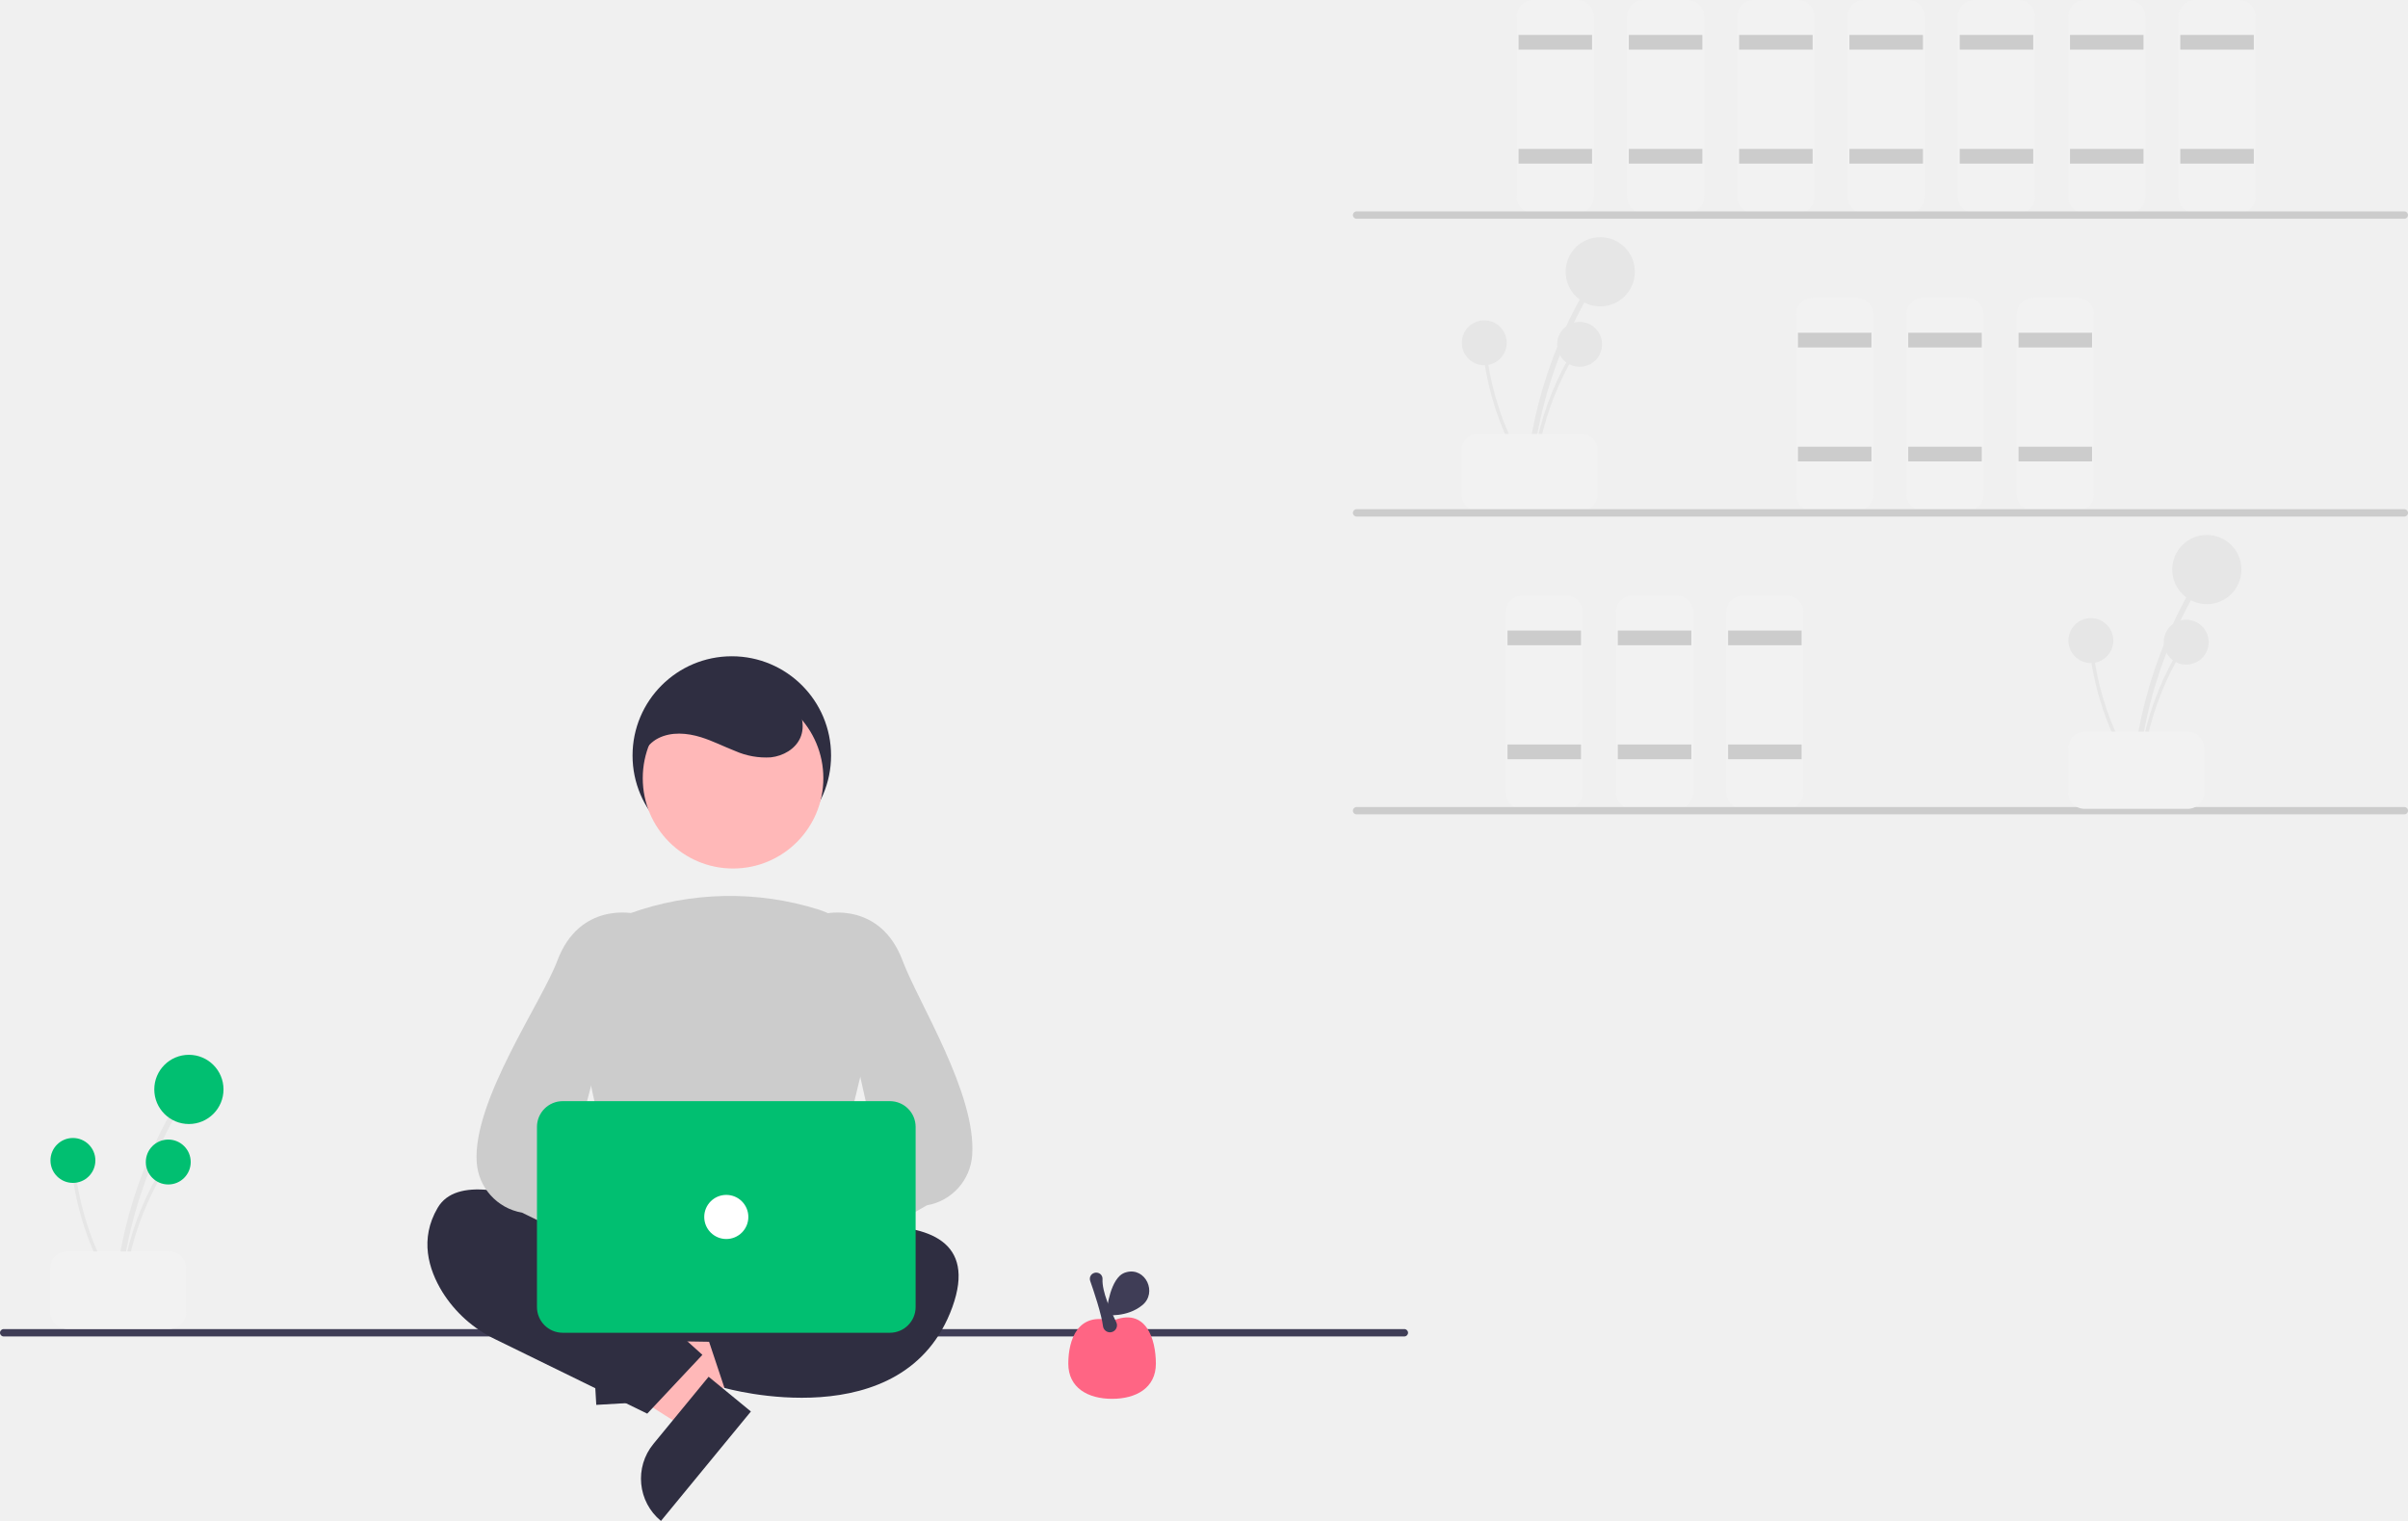
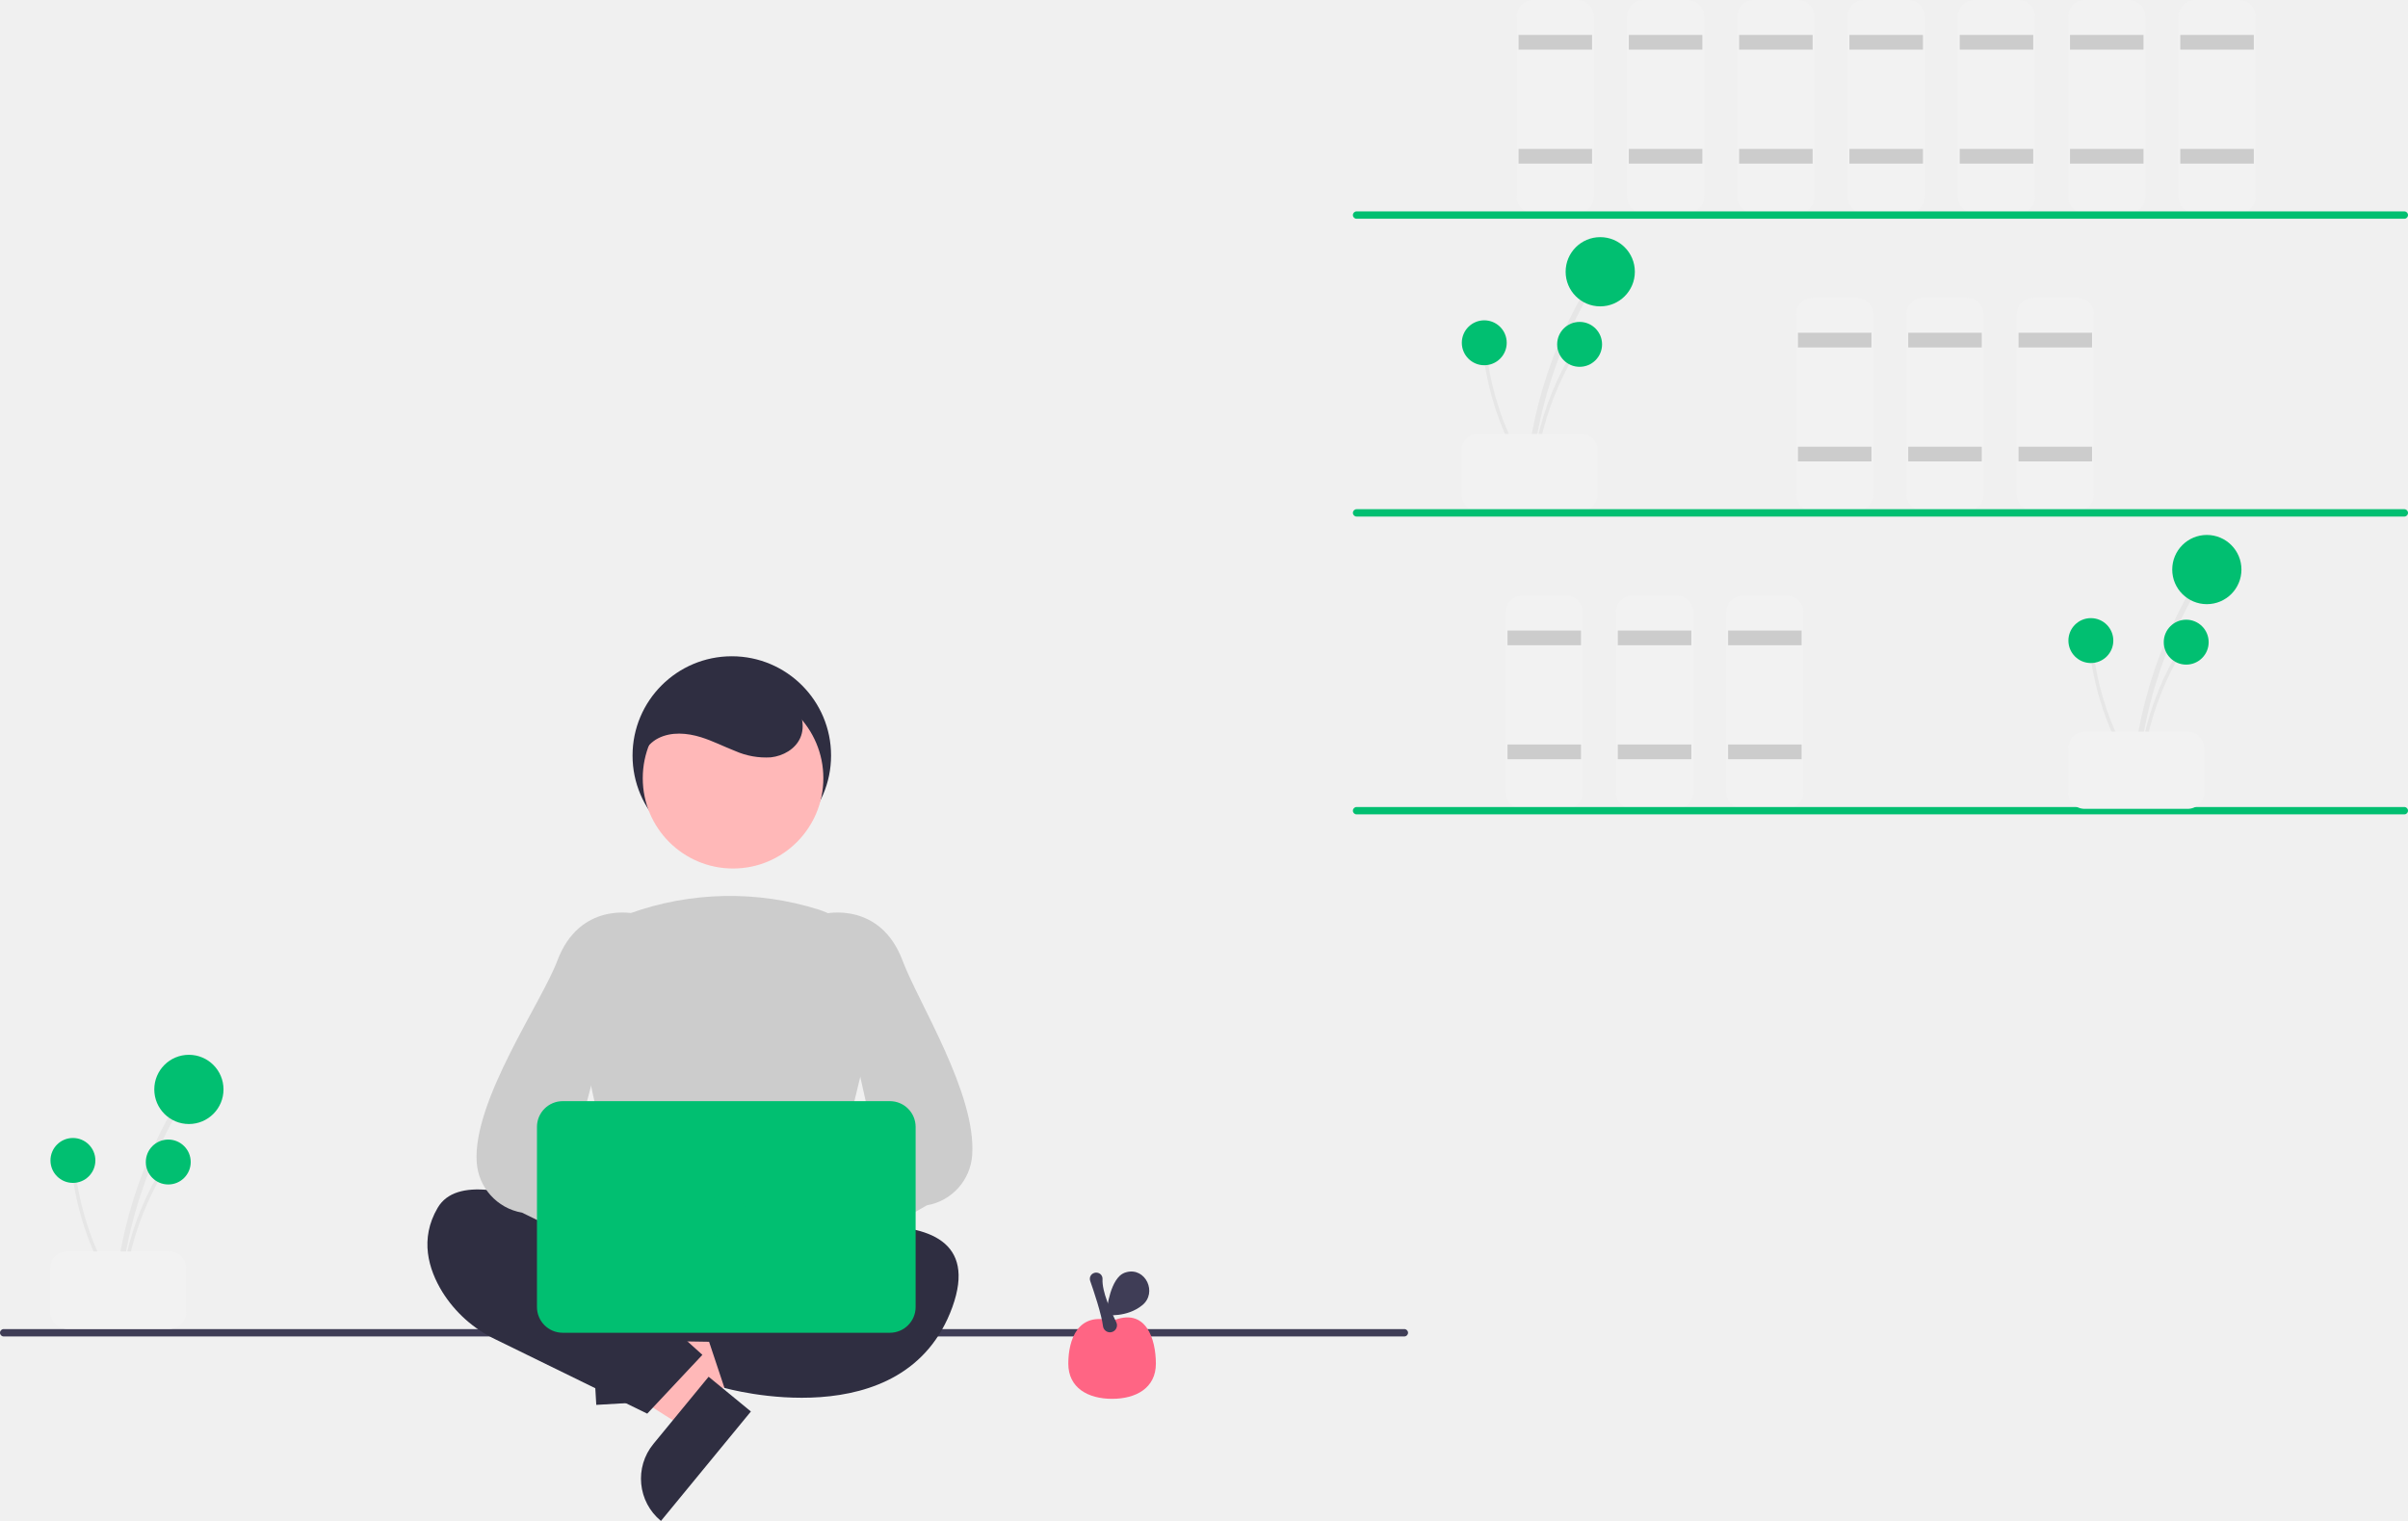
<svg xmlns="http://www.w3.org/2000/svg" id="e4e579b4-5122-4d29-876c-085905a2d49a" data-name="Layer 1" width="655" height="413.68" viewBox="0 0 655 413.68">
  <path d="M689.063,372.583a122.041,122.041,0,0,1,10.101-38.517q2.28-5.092,5.018-9.961a.744.744,0,0,0-1.284-.75,123.729,123.729,0,0,0-13.768,37.982q-1.034,5.584-1.554,11.246c-.088.952,1.399.946,1.486,0Z" transform="translate(-272.5 -243.1602)" fill="#e6e6e6" />
-   <circle cx="435.282" cy="73.914" r="9.414" fill="#e6e6e6" />
+   <circle cx="435.282" cy="73.914" r="9.414" fill="#01bf71" />
  <path d="M690.026,372.833a79.174,79.174,0,0,1,6.553-24.988q1.479-3.304,3.255-6.462a.483.483,0,0,0-.833-.487,80.268,80.268,0,0,0-8.932,24.641q-.671,3.622-1.008,7.296c-.057.618.908.614.964,0Z" transform="translate(-272.5 -243.1602)" fill="#e6e6e6" />
-   <circle cx="429.67" cy="93.662" r="6.108" fill="#e6e6e6" />
+   <circle cx="429.67" cy="93.662" r="6.108" fill="#01bf71" />
  <path d="M688.809,372.257a79.174,79.174,0,0,1-10.202-23.733q-.866-3.515-1.408-7.097a.483.483,0,0,0-.956.128,80.268,80.268,0,0,0,8.113,24.922q1.699,3.269,3.693,6.373c.335.522,1.093-.074.76-.593Z" transform="translate(-272.5 -243.1602)" fill="#e6e6e6" />
-   <circle cx="403.735" cy="93.233" r="6.108" fill="#e6e6e6" />
+   <circle cx="403.735" cy="93.233" r="6.108" fill="#01bf71" />
  <path d="M670.059,377.66v-12a4.505,4.505,0,0,1,4.5-4.5h28a4.505,4.505,0,0,1,4.5,4.5v12a4.505,4.505,0,0,1-4.5,4.5h-28A4.505,4.505,0,0,1,670.059,377.66Z" transform="translate(-272.5 -243.1602)" fill="#f2f2f2" style="isolation:isolate" />
  <path d="M701.559,301.16h-12a4.505,4.505,0,0,1-4.5-4.5v-49a4.505,4.505,0,0,1,4.5-4.5h12a4.505,4.505,0,0,1,4.5,4.5v49A4.505,4.505,0,0,1,701.559,301.16Z" transform="translate(-272.5 -243.1602)" fill="#f2f2f2" style="isolation:isolate" />
  <rect x="413.059" y="9.5" width="20" height="4" fill="#ccc" />
  <rect x="413.059" y="40.5" width="20" height="4" fill="#ccc" />
  <path d="M731.559,301.16h-12a4.505,4.505,0,0,1-4.5-4.5v-49a4.505,4.505,0,0,1,4.5-4.5h12a4.505,4.505,0,0,1,4.5,4.5v49A4.505,4.505,0,0,1,731.559,301.16Z" transform="translate(-272.5 -243.1602)" fill="#f2f2f2" style="isolation:isolate" />
  <rect x="443.059" y="9.5" width="20" height="4" fill="#ccc" />
  <rect x="443.059" y="40.5" width="20" height="4" fill="#ccc" />
  <path d="M761.559,301.16h-12a4.505,4.505,0,0,1-4.5-4.5v-49a4.505,4.505,0,0,1,4.5-4.5h12a4.505,4.505,0,0,1,4.5,4.5v49A4.505,4.505,0,0,1,761.559,301.16Z" transform="translate(-272.5 -243.1602)" fill="#f2f2f2" style="isolation:isolate" />
  <rect x="473.059" y="9.5" width="20" height="4" fill="#ccc" />
  <rect x="473.059" y="40.5" width="20" height="4" fill="#ccc" />
  <path d="M777.559,382.16h-12a4.505,4.505,0,0,1-4.5-4.5v-49a4.505,4.505,0,0,1,4.5-4.5h12a4.505,4.505,0,0,1,4.5,4.5v49A4.505,4.505,0,0,1,777.559,382.16Z" transform="translate(-272.5 -243.1602)" fill="#f2f2f2" style="isolation:isolate" />
  <rect x="489.059" y="90.5" width="20" height="4" fill="#ccc" />
  <rect x="489.059" y="121.5" width="20" height="4" fill="#ccc" />
  <path d="M807.559,382.16h-12a4.505,4.505,0,0,1-4.5-4.5v-49a4.505,4.505,0,0,1,4.5-4.5h12a4.505,4.505,0,0,1,4.5,4.5v49A4.505,4.505,0,0,1,807.559,382.16Z" transform="translate(-272.5 -243.1602)" fill="#f2f2f2" style="isolation:isolate" />
  <rect x="519.059" y="90.5" width="20" height="4" fill="#ccc" />
  <rect x="519.059" y="121.5" width="20" height="4" fill="#ccc" />
  <path d="M837.559,382.16h-12a4.505,4.505,0,0,1-4.5-4.5v-49a4.505,4.505,0,0,1,4.5-4.5h12a4.505,4.505,0,0,1,4.5,4.5v49A4.505,4.505,0,0,1,837.559,382.16Z" transform="translate(-272.5 -243.1602)" fill="#f2f2f2" style="isolation:isolate" />
  <rect x="549.059" y="90.5" width="20" height="4" fill="#ccc" />
  <rect x="549.059" y="121.5" width="20" height="4" fill="#ccc" />
  <path d="M698.559,463.16h-12a4.505,4.505,0,0,1-4.5-4.5v-49a4.505,4.505,0,0,1,4.5-4.5h12a4.505,4.505,0,0,1,4.5,4.5v49A4.505,4.505,0,0,1,698.559,463.16Z" transform="translate(-272.5 -243.1602)" fill="#f2f2f2" style="isolation:isolate" />
  <rect x="410.059" y="171.5" width="20" height="4" fill="#ccc" />
  <rect x="410.059" y="202.5" width="20" height="4" fill="#ccc" />
  <path d="M728.559,463.16h-12a4.505,4.505,0,0,1-4.5-4.5v-49a4.505,4.505,0,0,1,4.5-4.5h12a4.505,4.505,0,0,1,4.5,4.5v49A4.505,4.505,0,0,1,728.559,463.16Z" transform="translate(-272.5 -243.1602)" fill="#f2f2f2" style="isolation:isolate" />
  <rect x="440.059" y="171.5" width="20" height="4" fill="#ccc" />
  <rect x="440.059" y="202.5" width="20" height="4" fill="#ccc" />
  <path d="M758.559,463.16h-12a4.505,4.505,0,0,1-4.5-4.5v-49a4.505,4.505,0,0,1,4.5-4.5h12a4.505,4.505,0,0,1,4.5,4.5v49A4.505,4.505,0,0,1,758.559,463.16Z" transform="translate(-272.5 -243.1602)" fill="#f2f2f2" style="isolation:isolate" />
  <rect x="470.059" y="171.5" width="20" height="4" fill="#ccc" />
  <rect x="470.059" y="202.5" width="20" height="4" fill="#ccc" />
  <path d="M791.559,301.16h-12a4.505,4.505,0,0,1-4.5-4.5v-49a4.505,4.505,0,0,1,4.5-4.5h12a4.505,4.505,0,0,1,4.5,4.5v49A4.505,4.505,0,0,1,791.559,301.16Z" transform="translate(-272.5 -243.1602)" fill="#f2f2f2" style="isolation:isolate" />
  <rect x="503.059" y="9.5" width="20" height="4" fill="#ccc" />
  <rect x="503.059" y="40.5" width="20" height="4" fill="#ccc" />
  <path d="M821.559,301.16h-12a4.505,4.505,0,0,1-4.5-4.5v-49a4.505,4.505,0,0,1,4.5-4.5h12a4.505,4.505,0,0,1,4.5,4.5v49A4.505,4.505,0,0,1,821.559,301.16Z" transform="translate(-272.5 -243.1602)" fill="#f2f2f2" style="isolation:isolate" />
  <rect x="533.059" y="9.5" width="20" height="4" fill="#ccc" />
  <rect x="533.059" y="40.5" width="20" height="4" fill="#ccc" />
  <path d="M851.559,301.16h-12a4.505,4.505,0,0,1-4.5-4.5v-49a4.505,4.505,0,0,1,4.5-4.5h12a4.505,4.505,0,0,1,4.5,4.5v49A4.505,4.505,0,0,1,851.559,301.16Z" transform="translate(-272.5 -243.1602)" fill="#f2f2f2" style="isolation:isolate" />
  <rect x="563.059" y="9.5" width="20" height="4" fill="#ccc" />
  <rect x="563.059" y="40.5" width="20" height="4" fill="#ccc" />
  <path d="M881.559,301.16h-12a4.505,4.505,0,0,1-4.5-4.5v-49a4.505,4.505,0,0,1,4.5-4.5h12a4.505,4.505,0,0,1,4.5,4.5v49A4.505,4.505,0,0,1,881.559,301.16Z" transform="translate(-272.5 -243.1602)" fill="#f2f2f2" style="isolation:isolate" />
  <rect x="593.059" y="9.5" width="20" height="4" fill="#ccc" />
  <rect x="593.059" y="40.5" width="20" height="4" fill="#ccc" />
-   <path d="M926.5,302.66h-285a1,1,0,0,1,0-2h285a1,1,0,0,1,0,2Z" transform="translate(-272.5 -243.1602)" fill="#ccc" />
-   <path d="M926.5,383.66h-285a1,1,0,0,1,0-2h285a1,1,0,0,1,0,2Z" transform="translate(-272.5 -243.1602)" fill="#ccc" />
-   <path d="M926.5,464.66h-285a1,1,0,0,1,0-2h285a1,1,0,0,1,0,2Z" transform="translate(-272.5 -243.1602)" fill="#ccc" />
+   <path d="M926.5,302.66h-285a1,1,0,0,1,0-2h285a1,1,0,0,1,0,2Z" transform="translate(-272.5 -243.1602)" fill="#01bf71" />
+   <path d="M926.5,383.66h-285a1,1,0,0,1,0-2h285a1,1,0,0,1,0,2Z" transform="translate(-272.5 -243.1602)" fill="#01bf71" />
+   <path d="M926.5,464.66h-285a1,1,0,0,1,0-2h285a1,1,0,0,1,0,2Z" transform="translate(-272.5 -243.1602)" fill="#01bf71" />
  <path d="M854.063,453.583a122.041,122.041,0,0,1,10.101-38.517q2.28-5.092,5.018-9.961a.744.744,0,0,0-1.284-.75,123.729,123.729,0,0,0-13.768,37.982q-1.034,5.584-1.554,11.246c-.088.952,1.399.946,1.486,0Z" transform="translate(-272.5 -243.1602)" fill="#e6e6e6" />
-   <circle cx="600.282" cy="154.914" r="9.414" fill="#e6e6e6" />
+   <circle cx="600.282" cy="154.914" r="9.414" fill="#01bf71" />
  <path d="M855.026,453.833a79.174,79.174,0,0,1,6.553-24.988q1.479-3.304,3.255-6.462a.483.483,0,0,0-.833-.487,80.268,80.268,0,0,0-8.932,24.641q-.671,3.622-1.008,7.296c-.057.618.908.614.964,0Z" transform="translate(-272.5 -243.1602)" fill="#e6e6e6" />
-   <circle cx="594.67" cy="174.662" r="6.108" fill="#e6e6e6" />
+   <circle cx="594.67" cy="174.662" r="6.108" fill="#01bf71" />
  <path d="M853.809,453.257a79.174,79.174,0,0,1-10.202-23.733q-.866-3.515-1.408-7.097a.483.483,0,0,0-.956.128,80.268,80.268,0,0,0,8.113,24.922q1.699,3.269,3.693,6.373c.335.522,1.093-.074.76-.593Z" transform="translate(-272.5 -243.1602)" fill="#e6e6e6" />
-   <circle cx="568.735" cy="174.233" r="6.108" fill="#e6e6e6" />
+   <circle cx="568.735" cy="174.233" r="6.108" fill="#01bf71" />
  <path d="M835.059,458.66v-12a4.505,4.505,0,0,1,4.5-4.5h28a4.505,4.505,0,0,1,4.5,4.5v12a4.505,4.505,0,0,1-4.5,4.5h-28A4.505,4.505,0,0,1,835.059,458.66Z" transform="translate(-272.5 -243.1602)" fill="#f2f2f2" style="isolation:isolate" />
  <path d="M654.5,606.66h-381a1,1,0,0,1,0-2h381a1,1,0,0,1,0,2Z" transform="translate(-272.5 -243.1602)" fill="#3f3d56" />
  <circle cx="199.059" cy="205.5" r="27" fill="#2f2e41" />
  <polygon points="173.405 378.826 172.69 366.588 219.556 358.003 220.612 376.067 173.405 378.826" fill="#ffb8b8" />
  <path d="M436.622,598.163h23.644a0,0,0,0,1,0,0v14.887a0,0,0,0,1,0,0H421.735a0,0,0,0,1,0,0v0A14.887,14.887,0,0,1,436.622,598.163Z" transform="translate(747.3404 -113.1422) rotate(86.65462)" fill="#2f2e41" />
  <polygon points="193.789 378.714 186.004 388.185 145.768 362.666 157.257 348.688 193.789 378.714" fill="#ffb8b8" />
  <path d="M454.39,629.787h23.644a0,0,0,0,1,0,0v14.887a0,0,0,0,1,0,0H439.503a0,0,0,0,1,0,0v0A14.887,14.887,0,0,1,454.39,629.787Z" transform="translate(-597.3196 343.8614) rotate(-50.58212)" fill="#2f2e41" />
  <path d="M443.887,577.83l-5.32,25.079a4,4,0,0,0,3.848,4.83l52.298.844a4,4,0,0,0,4.004-4.695l-4.575-25.922a4,4,0,0,0-3.939-3.305H447.8A4,4,0,0,0,443.887,577.83Z" transform="translate(-272.5 -243.1602)" fill="#2f2e41" />
  <path d="M452.559,586.66s-51-32-61-15c-5,8.5-2.5,16.75,1.25,22.875a34.631,34.631,0,0,0,14.402,12.891l41.347,20.234,15-16-10-9Z" transform="translate(-272.5 -243.1602)" fill="#2f2e41" />
  <path d="M478.559,581.66s66-19,53,17-62,22-62,22l-5-15,17-12Z" transform="translate(-272.5 -243.1602)" fill="#2f2e41" />
  <circle cx="199.398" cy="211.665" r="24.561" fill="#ffb8b8" />
  <path d="M473.185,585.629a131.994,131.994,0,0,1-30.257-3.986l-.292-.08-13.706-63.045a23.225,23.225,0,0,1,14.933-26.943,80.46,80.46,0,0,1,51.3-1.024h0a23.47,23.47,0,0,1,15.635,27.765l-15.308,63.195-.216.103C488.911,584.626,480.956,585.629,473.185,585.629Z" transform="translate(-272.5 -243.1602)" fill="#ccc" />
  <path d="M454.774,590.527a10.056,10.056,0,0,1,14.475-5.312l26.987-23.425,2.442,18.408-26.001,19.422a10.11,10.11,0,0,1-17.902-9.094Z" transform="translate(-272.5 -243.1602)" fill="#ffb8b8" />
  <path d="M480.512,595.636a4.534,4.534,0,0,1-1.296-.19,4.453,4.453,0,0,1-2.962-2.816l-3.257-9.229a4.472,4.472,0,0,1,1.302-4.902l36.769-22.074L496.573,491.763l.369-.089c.15-.037,15-3.417,21.086,12.811,4.261,11.365,20.031,36.077,18.919,52.776a14.885,14.885,0,0,1-12.322,13.728l-41.388,23.713A4.456,4.456,0,0,1,480.512,595.636Z" transform="translate(-272.5 -243.1602)" fill="#ccc" />
  <path d="M484.636,588.333a10.056,10.056,0,0,0-14.475-5.312l-26.986-23.425-2.442,18.408,26.001,19.422a10.11,10.11,0,0,0,17.902-9.094Z" transform="translate(-272.5 -243.1602)" fill="#ffb8b8" />
  <path d="M461.606,595.636a4.456,4.456,0,0,1-2.724-.935l-44.388-21.713a14.885,14.885,0,0,1-12.322-13.728c-1.113-16.699,17.657-43.411,21.919-54.776,6.085-16.228,20.936-12.849,21.086-12.811l.369.089L428.051,558.424l39.769,20.074a4.472,4.472,0,0,1,1.302,4.902l-3.257,9.229a4.453,4.453,0,0,1-2.962,2.816A4.535,4.535,0,0,1,461.606,595.636Z" transform="translate(-272.5 -243.1602)" fill="#ccc" />
  <path d="M514.559,605.66h-89a7.008,7.008,0,0,1-7-7v-49a7.008,7.008,0,0,1,7-7h89a7.008,7.008,0,0,1,7,7v49A7.008,7.008,0,0,1,514.559,605.66Z" transform="translate(-272.5 -243.1602)" fill="#01bf71" />
-   <circle cx="197.559" cy="331" r="6" fill="#fff" />
+   <circle cx="197.559" cy="331" r="6" fill="#01bf71" />
  <path d="M447.091,453.826c-1.456-3.692.933-8.092,4.476-9.881s7.818-1.448,11.608-.27c3.185.991,6.17,2.526,9.277,3.738a20.762,20.762,0,0,0,9.753,1.737c3.314-.374,6.613-2.233,7.969-5.28,1.406-3.159.45-7.013-1.715-9.709a18.799,18.799,0,0,0-8.612-5.535c-7.308-2.574-15.748-2.65-22.532,1.093s-11.394,11.71-9.992,19.33" transform="translate(-272.5 -243.1602)" fill="#2f2e41" />
  <path d="M305.162,594.979A122.042,122.042,0,0,1,315.263,556.461q2.28-5.092,5.018-9.961a.744.744,0,0,0-1.284-.75,123.728,123.728,0,0,0-13.768,37.982q-1.034,5.584-1.554,11.246c-.088.952,1.399.946,1.486,0Z" transform="translate(-272.5 -243.1602)" fill="#e6e6e6" />
  <circle cx="51.381" cy="296.31" r="9.414" fill="#01bf71" />
  <path d="M306.125,595.229a79.174,79.174,0,0,1,6.553-24.988q1.479-3.304,3.255-6.462a.483.483,0,0,0-.833-.487,80.269,80.269,0,0,0-8.932,24.641q-.671,3.622-1.008,7.296c-.057.618.908.614.964,0Z" transform="translate(-272.5 -243.1602)" fill="#e6e6e6" />
  <circle cx="45.769" cy="316.058" r="6.108" fill="#01bf71" />
  <path d="M304.908,594.652a79.174,79.174,0,0,1-10.202-23.733q-.866-3.515-1.408-7.097a.483.483,0,0,0-.956.128,80.268,80.268,0,0,0,8.113,24.922q1.699,3.269,3.693,6.373c.335.522,1.093-.074.76-.593Z" transform="translate(-272.5 -243.1602)" fill="#e6e6e6" />
  <circle cx="19.835" cy="315.629" r="6.108" fill="#01bf71" />
  <path d="M286.159,600.056v-12a4.505,4.505,0,0,1,4.5-4.5h28a4.505,4.505,0,0,1,4.5,4.5v12a4.505,4.505,0,0,1-4.5,4.5h-28A4.505,4.505,0,0,1,286.159,600.056Z" transform="translate(-272.5 -243.1602)" fill="#f2f2f2" style="isolation:isolate" />
  <path d="M586.909,614.061c0,6.577-5.332,9.567-11.909,9.567s-11.909-2.99-11.909-9.567S565.738,599.81,575,602.456C584.262,598.487,586.909,607.484,586.909,614.061Z" transform="translate(-272.5 -243.1602)" fill="#ff6584" />
  <path d="M574.42,605.537a1.904,1.904,0,0,1-1.891-1.659c-.394-3.281-2.568-9.708-3.484-12.318l-0-.001a1.703,1.703,0,0,1,.22-1.566,1.787,1.787,0,0,1,2.663-.192,1.705,1.705,0,0,1,.468,1.276c-.179,3.351,2.263,8.765,3.735,11.694a1.908,1.908,0,0,1-1.51,2.756A1.763,1.763,0,0,1,574.42,605.537Z" transform="translate(-272.5 -243.1602)" fill="#3f3d56" />
  <path d="M583.232,598.146c4.134-3.383.891-10.308-4.283-8.978a4.178,4.178,0,0,0-1.864.994c-3.174,2.998-3.666,10.669-3.666,10.669S579.024,601.59,583.232,598.146Z" transform="translate(-272.5 -243.1602)" fill="#3f3d56" />
</svg>
